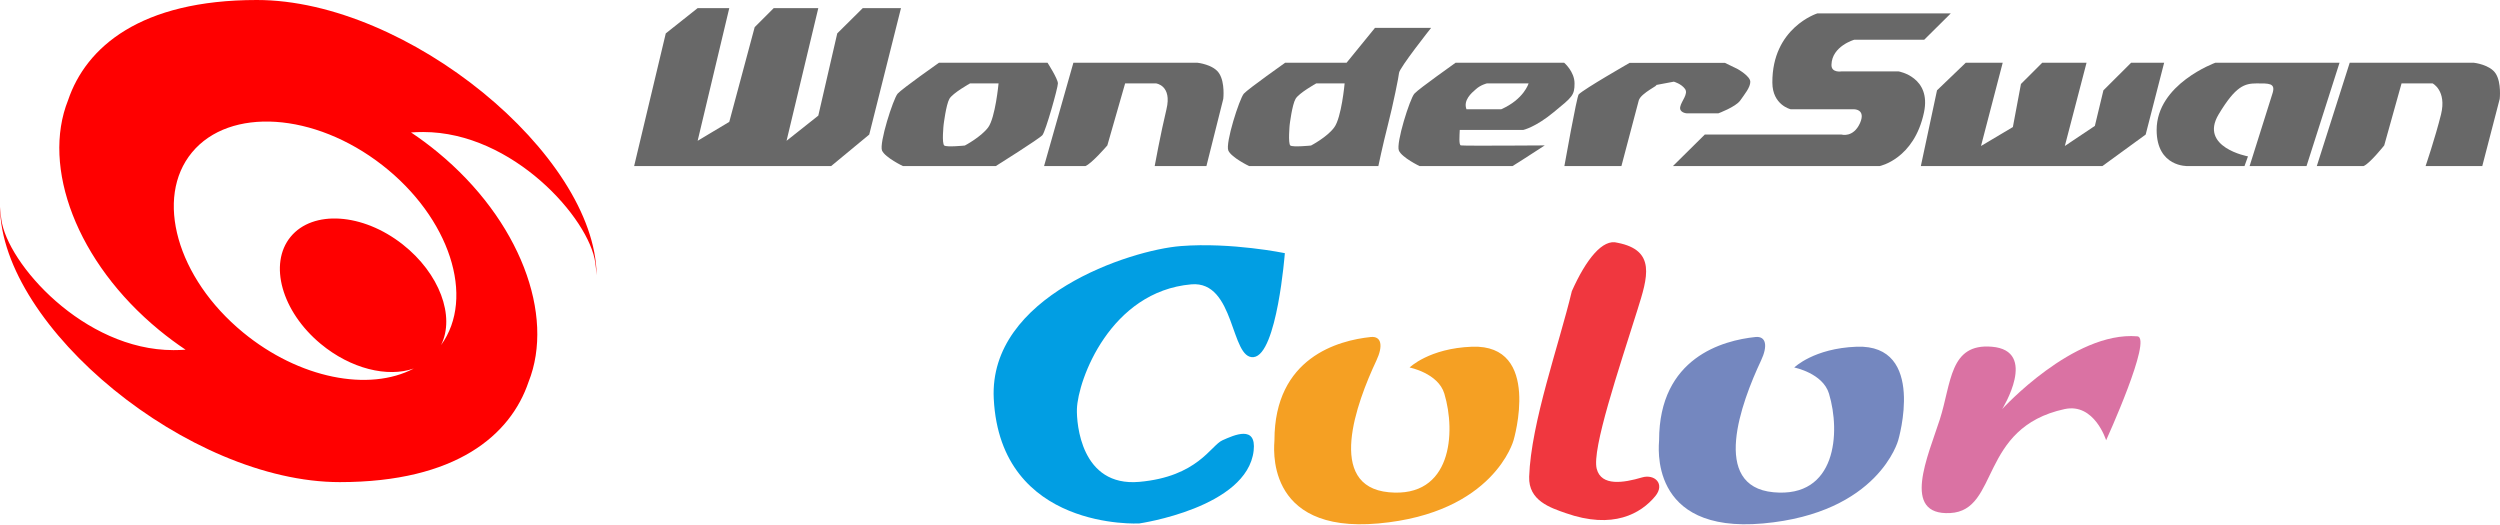
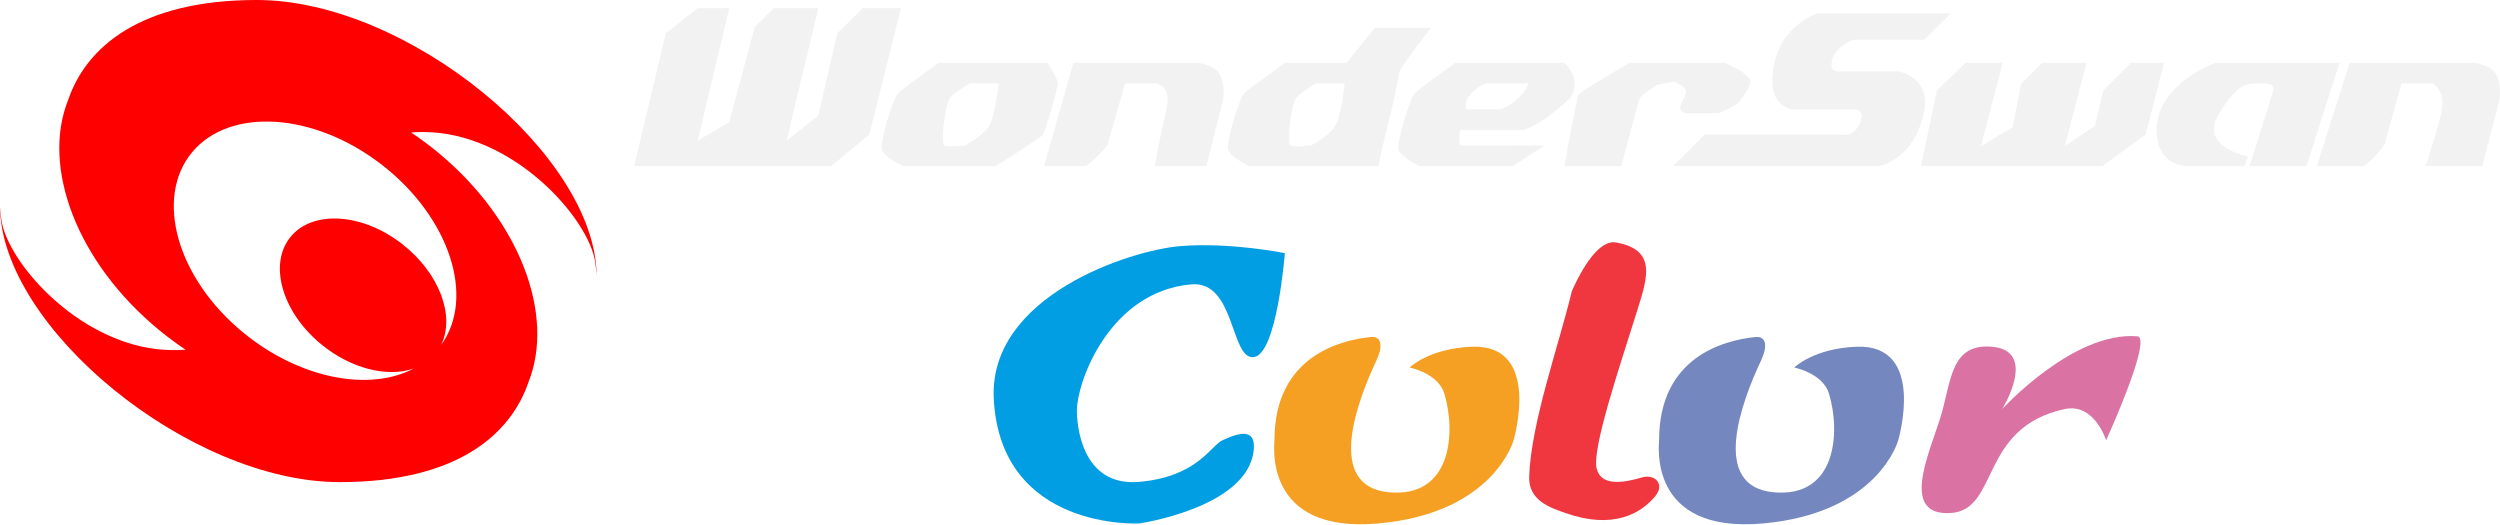
<svg xmlns="http://www.w3.org/2000/svg" version="1.1" id="Layer_1" x="0px" y="0px" width="759.604px" height="159.302px" viewBox="-90.674 86 759.604 159.302" enable-background="new -90.674 86 759.604 159.302" xml:space="preserve">
-   <g>
-     <path fill="#FF0000" d="M34.216,126.241c1.222-0.088,2.456-0.127,3.706-0.127c27.223,0,50.532,26.348,52.282,39.772   c0.186,1.401,0.312,2.661,0.399,3.735C90.238,133.037,33.181,86-12.63,86c-35.406,0-51.91,14.336-57.354,30.431   c-8.116,20.308,2.598,49.249,27.652,69.85c2.622,2.153,5.308,4.146,8.042,5.972c-1.226,0.083-2.456,0.126-3.701,0.126   c-27.222,0-50.538-26.353-52.286-39.776c-0.181-1.401-0.313-2.656-0.396-3.735c0.362,36.583,57.423,83.619,103.23,83.619   c35.406,0,51.909-14.331,57.359-30.43c8.11-20.308-2.597-49.244-27.656-69.851C39.642,130.054,36.951,128.066,34.216,126.241z    M-16.81,187.018c-20.162-16.572-26.949-40.929-15.523-54.718c11.44-13.808,37.154-12.217,57.809,3.867   c20.493,15.967,28.379,40.206,17.857,54.685c4.355-8.711-0.45-21.778-11.666-30.597c-12.163-9.561-27.305-10.508-34.043-2.3   c-6.729,8.198-2.729,22.671,9.145,32.525c9.146,7.588,20.327,10.274,28.283,7.491C21.495,205.119,0.256,201.051-16.81,187.018z" />
-     <g>
-       <path fill="#F0373F" d="M400.795,159.762c-4.492-1.324-9.556,5.023-13.879,14.709c-3.852,16.146-12.414,39.951-12.965,56.377    c-0.25,7.289,6.479,9.426,11.051,11.039c14.471,5.105,22.934,0.111,27.243-5.104c3.1-3.74-0.179-6.859-4.021-5.715    c-5.556,1.643-12.344,2.758-13.746-2.607c-1.545-5.916,6.688-30.225,12.373-48.324    C409.959,170.258,412.587,162.057,400.795,159.762z" />
-       <path fill="#F5A023" d="M325.816,188.401c-9.795,1.012-29.26,6.195-29.26,31.375c0,1.186-3.551,28.43,31.586,25.271    c35.148-3.16,41.064-25.271,41.064-25.271s8.693-29.221-12.636-28.428c-13.017,0.48-18.952,6.316-18.952,6.316    s8.684,1.705,10.559,7.941c3.561,11.822,2.247,31.77-16.876,29.963c-19.192-1.813-9.817-27.166-3.77-40.021    C329.619,191.127,329.105,188.059,325.816,188.401z" />
-       <path fill="#7487BF" d="M442.691,188.401c-9.797,1.012-29.263,6.195-29.263,31.375c0,1.186-3.549,28.43,31.587,25.271    c35.147-3.16,41.065-25.271,41.065-25.271s8.692-29.221-12.636-28.428c-13.017,0.48-18.951,6.316-18.951,6.316    s8.682,1.705,10.557,7.941c3.562,11.822,2.247,31.77-16.876,29.963c-19.192-1.813-9.817-27.166-3.771-40.021    C446.493,191.127,445.98,188.059,442.691,188.401z" />
-       <path fill="#019EE3" d="M211.271,207.143c-1.574-31.197,41.515-45.195,56.857-46.379c15.354-1.194,31.588,2.154,31.588,2.154    s-2.367,30.797-9.477,31.588c-7.1,0.793-5.525-23.295-18.953-22.109c-24.588,2.166-34.455,28.969-34.747,37.902    c-0.129,4.322,1.194,23.686,18.953,22.111c17.769-1.586,21.72-11.061,25.27-12.635c3.56-1.586,10.368-4.703,9.477,3.158    c-1.966,17.367-34.746,22.111-34.746,22.111S213.316,247.372,211.271,207.143z" />
-       <path fill="#DA72A3" d="M501.876,241.887c-15.004,0.793-6.711-17.377-3.159-28.428c3.56-11.063,2.907-23.184,15.793-22.111    c14.249,1.176,3.158,18.953,3.158,18.953s21.641-23.734,41.063-22.109c4.743,0.389-9.477,31.586-9.477,31.586    s-3.551-11.451-12.634-9.477C510.508,215.977,516.885,241.096,501.876,241.887z" />
+   <defs id="defs43" />
+   <g id="g38">
+     <path fill="#FF0000" d="M34.216,126.241c1.222-0.088,2.456-0.127,3.706-0.127c27.223,0,50.532,26.348,52.282,39.772   c0.186,1.401,0.312,2.661,0.399,3.735C90.238,133.037,33.181,86-12.63,86c-35.406,0-51.91,14.336-57.354,30.431   c-8.116,20.308,2.598,49.249,27.652,69.85c2.622,2.153,5.308,4.146,8.042,5.972c-1.226,0.083-2.456,0.126-3.701,0.126   c-27.222,0-50.538-26.353-52.286-39.776c-0.181-1.401-0.313-2.656-0.396-3.735c0.362,36.583,57.423,83.619,103.23,83.619   c35.406,0,51.909-14.331,57.359-30.43c8.11-20.308-2.597-49.244-27.656-69.851C39.642,130.054,36.951,128.066,34.216,126.241z    M-16.81,187.018c-20.162-16.572-26.949-40.929-15.523-54.718c11.44-13.808,37.154-12.217,57.809,3.867   c20.493,15.967,28.379,40.206,17.857,54.685c4.355-8.711-0.45-21.778-11.666-30.597c-12.163-9.561-27.305-10.508-34.043-2.3   c-6.729,8.198-2.729,22.671,9.145,32.525c9.146,7.588,20.327,10.274,28.283,7.491C21.495,205.119,0.256,201.051-16.81,187.018z" id="path2" />
+     <g id="g14">
+       <path fill="#F0373F" d="M400.795,159.762c-4.492-1.324-9.556,5.023-13.879,14.709c-3.852,16.146-12.414,39.951-12.965,56.377    c-0.25,7.289,6.479,9.426,11.051,11.039c14.471,5.105,22.934,0.111,27.243-5.104c3.1-3.74-0.179-6.859-4.021-5.715    c-5.556,1.643-12.344,2.758-13.746-2.607c-1.545-5.916,6.688-30.225,12.373-48.324    C409.959,170.258,412.587,162.057,400.795,159.762z" id="path4" />
+       <path fill="#F5A023" d="M325.816,188.401c-9.795,1.012-29.26,6.195-29.26,31.375c0,1.186-3.551,28.43,31.586,25.271    c35.148-3.16,41.064-25.271,41.064-25.271s8.693-29.221-12.636-28.428c-13.017,0.48-18.952,6.316-18.952,6.316    s8.684,1.705,10.559,7.941c3.561,11.822,2.247,31.77-16.876,29.963c-19.192-1.813-9.817-27.166-3.77-40.021    C329.619,191.127,329.105,188.059,325.816,188.401z" id="path6" />
+       <path fill="#7487BF" d="M442.691,188.401c-9.797,1.012-29.263,6.195-29.263,31.375c0,1.186-3.549,28.43,31.587,25.271    c35.147-3.16,41.065-25.271,41.065-25.271s8.692-29.221-12.636-28.428c-13.017,0.48-18.951,6.316-18.951,6.316    s8.682,1.705,10.557,7.941c3.562,11.822,2.247,31.77-16.876,29.963c-19.192-1.813-9.817-27.166-3.771-40.021    C446.493,191.127,445.98,188.059,442.691,188.401z" id="path8" />
+       <path fill="#019EE3" d="M211.271,207.143c-1.574-31.197,41.515-45.195,56.857-46.379c15.354-1.194,31.588,2.154,31.588,2.154    s-2.367,30.797-9.477,31.588c-7.1,0.793-5.525-23.295-18.953-22.109c-24.588,2.166-34.455,28.969-34.747,37.902    c-0.129,4.322,1.194,23.686,18.953,22.111c17.769-1.586,21.72-11.061,25.27-12.635c3.56-1.586,10.368-4.703,9.477,3.158    c-1.966,17.367-34.746,22.111-34.746,22.111S213.316,247.372,211.271,207.143z" id="path10" />
+       <path fill="#DA72A3" d="M501.876,241.887c-15.004,0.793-6.711-17.377-3.159-28.428c3.56-11.063,2.907-23.184,15.793-22.111    c14.249,1.176,3.158,18.953,3.158,18.953s21.641-23.734,41.063-22.109c4.743,0.389-9.477,31.586-9.477,31.586    s-3.551-11.451-12.634-9.477C510.508,215.977,516.885,241.096,501.876,241.887z" id="path12" />
    </g>
-     <g>
-       <polygon fill="#686868" points="102,136.463 111.615,96.149 121.299,88.465 130.911,88.465 121.299,128.778 130.911,123.025     138.628,94.254 144.417,88.465 157.961,88.465 148.313,128.778 157.961,121.129 163.716,96.149 171.47,88.465 183.083,88.465     173.436,126.885 161.855,136.463   " />
-       <polygon fill="#686868" points="492.958,136.463 497.871,113.448 506.605,105.061 517.832,105.061 511.238,130.358     520.92,124.604 523.376,111.517 529.834,105.061 543.306,105.061 536.708,130.358 545.833,124.252 548.429,113.448     556.848,105.061 566.883,105.061 561.27,126.885 548.113,136.463   " />
-       <path fill="#686868" d="M417.63,136.463l9.683-9.578h41.543c0,0,3.575,1.053,5.615-3.473c1.857-4.213-1.756-4.213-1.756-4.213    H453.42c0,0-5.543-1.265-5.578-8.07c-0.104-16.733,13.648-21.051,13.648-21.051h40.556l-8.067,8h-21.264    c0,0-6.771,1.93-6.913,7.58c-0.104,2.562,3.054,2.035,3.054,2.035h17.33c0,0,10.034,1.684,7.721,12.49    c-3.021,14.21-13.475,16.279-13.475,16.279H417.63L417.63,136.463z" />
-       <path fill="#686868" d="M384.648,136.463h17.33l5.266-19.928c0.632-2.316,6.736-4.945,5.124-4.668    c-1.58,0.281,5.543-1.054,5.543-1.054s2.243,0.632,3.368,2.177c1.158,1.508-1.125,3.754-1.44,5.51    c-0.313,1.752,1.931,1.928,1.931,1.928h9.684c0,0,5.196-1.928,6.601-3.857c1.369-1.964,3.084-4,3.084-5.72    s-3.823-3.858-3.823-3.858l-3.896-1.896h-28.945c0,0-13.854,7.933-15.471,9.579C388.438,115.167,384.648,136.463,384.648,136.463z    " />
-       <path fill="#686868" d="M182.063,114.463c-1.332,1.543-5.682,15.088-4.735,17.297c0.981,2.143,6.35,4.701,6.35,4.701h28.208    c0,0,13.157-8.246,14.174-9.404c0.983-1.191,4.702-14.35,4.702-15.721c0-1.369-3.157-6.278-3.157-6.278h-32.98    C194.625,105.061,183.436,112.92,182.063,114.463z M204.063,111.342h8.668c0,0-0.982,10.422-3.157,13.365    c-2.21,2.949-7.087,5.51-7.087,5.51s-5.473,0.563-6.245,0c-0.808-0.631-0.211-6.28-0.211-6.28s0.737-6.104,1.754-7.894    C198.768,114.29,204.063,111.342,204.063,111.342z" />
-       <path fill="#686868" d="M287.251,114.463c-1.333,1.543-5.683,15.088-4.701,17.297c0.982,2.143,6.315,4.701,6.315,4.701h39.26    c0,0,1.299-6.246,2.914-12.563c1.542-5.931,3.368-15.048,3.368-15.72c0-1.404,9.754-13.717,9.754-13.717h-17.054l-8.627,10.594    h-18.668C299.85,105.061,288.657,112.92,287.251,114.463z M309.25,111.342h8.63c0,0-0.948,10.422-3.159,13.365    c-2.142,2.949-7.052,5.51-7.052,5.51s-5.473,0.563-6.281,0c-0.737-0.631-0.209-6.28-0.209-6.28s0.737-6.104,1.789-7.894    C303.951,114.29,309.25,111.342,309.25,111.342z" />
-       <path fill="#686868" d="M226.555,136.463l8.911-31.402h37.683c0,0,4.982,0.525,6.666,3.333c1.754,2.81,1.193,7.649,1.193,7.649    l-5.123,20.42h-15.719c0,0,1.825-9.998,3.579-17.264c1.754-7.264-3.157-7.857-3.157-7.857h-9.402l-5.403,18.84    c0,0-4.702,5.473-6.666,6.281H226.555z" />
-       <path fill="#686868" d="M613.265,136.463l10.001-31.402h37.684c0,0,4.945,0.525,6.701,3.333c1.756,2.81,1.193,7.649,1.193,7.649    l-5.3,20.42h-17.226c0,0,2.875-8.42,4.7-15.721c1.755-7.228-2.563-9.402-2.563-9.402h-9.438l-5.265,18.84    c0,0-4.348,5.474-6.278,6.281h-14.212v0.002H613.265z" />
-       <path fill="#686868" d="M339.071,114.463c-1.37,1.543-5.647,15.088-4.699,17.297c0.946,2.143,6.278,4.701,6.278,4.701h28.246    c0,0,5.613-3.51,9.791-6.281c0,0-24.002,0.176-25.475,0c-0.665-0.07-0.42-2.979-0.35-4.699h19.296c0,0,3.719-0.809,9.262-5.404    c5.617-4.595,6.315-5.089,6.315-8.736c0-3.611-3.158-6.281-3.158-6.281H351.6C351.668,105.061,340.441,112.92,339.071,114.463z     M361.107,111.342h12.666c0,0-1.403,4.809-8.314,7.857h-10.561c-1.019-2.734,1.474-4.91,2.877-6.105    C359.248,111.762,361.107,111.342,361.107,111.342z" />
-       <path fill="#686868" d="M592.846,136.463c0,0,5.333-16.877,7.02-22.28c0.842-2.946-1.123-2.841-4.844-2.841    c-3.722,0-6.422,0.806-11.578,9.4c-6.035,10.035,8.91,12.772,8.91,12.772l-1.054,2.944h-17.259c0,0-9.439,0.388-9.439-10.979    c0-13.964,17.856-20.423,17.856-20.423h37.717l-10.033,31.402h-17.296V136.463L592.846,136.463z" />
+     <g id="g36">
+       <polygon fill="#686868" points="102,136.463 111.615,96.149 121.299,88.465 130.911,88.465 121.299,128.778 130.911,123.025     138.628,94.254 144.417,88.465 157.961,88.465 148.313,128.778 157.961,121.129 163.716,96.149 171.47,88.465 183.083,88.465     173.436,126.885 161.855,136.463   " id="polygon16" style="fill:#f2f2f2" />
+       <polygon fill="#686868" points="492.958,136.463 497.871,113.448 506.605,105.061 517.832,105.061 511.238,130.358     520.92,124.604 523.376,111.517 529.834,105.061 543.306,105.061 536.708,130.358 545.833,124.252 548.429,113.448     556.848,105.061 566.883,105.061 561.27,126.885 548.113,136.463   " id="polygon18" style="fill:#f2f2f2" />
+       <path fill="#686868" d="M417.63,136.463l9.683-9.578h41.543c0,0,3.575,1.053,5.615-3.473c1.857-4.213-1.756-4.213-1.756-4.213    H453.42c0,0-5.543-1.265-5.578-8.07c-0.104-16.733,13.648-21.051,13.648-21.051h40.556l-8.067,8h-21.264    c0,0-6.771,1.93-6.913,7.58c-0.104,2.562,3.054,2.035,3.054,2.035h17.33c0,0,10.034,1.684,7.721,12.49    c-3.021,14.21-13.475,16.279-13.475,16.279H417.63L417.63,136.463z" id="path20" style="fill:#f2f2f2" />
+       <path fill="#686868" d="M384.648,136.463h17.33l5.266-19.928c0.632-2.316,6.736-4.945,5.124-4.668    c-1.58,0.281,5.543-1.054,5.543-1.054s2.243,0.632,3.368,2.177c1.158,1.508-1.125,3.754-1.44,5.51    c-0.313,1.752,1.931,1.928,1.931,1.928h9.684c0,0,5.196-1.928,6.601-3.857c1.369-1.964,3.084-4,3.084-5.72    s-3.823-3.858-3.823-3.858l-3.896-1.896h-28.945c0,0-13.854,7.933-15.471,9.579C388.438,115.167,384.648,136.463,384.648,136.463z    " id="path22" style="fill:#f2f2f2" />
+       <path fill="#686868" d="M182.063,114.463c-1.332,1.543-5.682,15.088-4.735,17.297c0.981,2.143,6.35,4.701,6.35,4.701h28.208    c0,0,13.157-8.246,14.174-9.404c0.983-1.191,4.702-14.35,4.702-15.721c0-1.369-3.157-6.278-3.157-6.278h-32.98    C194.625,105.061,183.436,112.92,182.063,114.463z M204.063,111.342h8.668c0,0-0.982,10.422-3.157,13.365    c-2.21,2.949-7.087,5.51-7.087,5.51s-5.473,0.563-6.245,0c-0.808-0.631-0.211-6.28-0.211-6.28s0.737-6.104,1.754-7.894    C198.768,114.29,204.063,111.342,204.063,111.342z" id="path24" style="fill:#f2f2f2" />
+       <path fill="#686868" d="M287.251,114.463c-1.333,1.543-5.683,15.088-4.701,17.297c0.982,2.143,6.315,4.701,6.315,4.701h39.26    c0,0,1.299-6.246,2.914-12.563c1.542-5.931,3.368-15.048,3.368-15.72c0-1.404,9.754-13.717,9.754-13.717h-17.054l-8.627,10.594    h-18.668C299.85,105.061,288.657,112.92,287.251,114.463z M309.25,111.342h8.63c0,0-0.948,10.422-3.159,13.365    c-2.142,2.949-7.052,5.51-7.052,5.51s-5.473,0.563-6.281,0c-0.737-0.631-0.209-6.28-0.209-6.28s0.737-6.104,1.789-7.894    C303.951,114.29,309.25,111.342,309.25,111.342z" id="path26" style="fill:#f2f2f2" />
+       <path fill="#686868" d="M226.555,136.463l8.911-31.402h37.683c0,0,4.982,0.525,6.666,3.333c1.754,2.81,1.193,7.649,1.193,7.649    l-5.123,20.42h-15.719c0,0,1.825-9.998,3.579-17.264c1.754-7.264-3.157-7.857-3.157-7.857h-9.402l-5.403,18.84    c0,0-4.702,5.473-6.666,6.281H226.555z" id="path28" style="fill:#f2f2f2" />
+       <path fill="#686868" d="M613.265,136.463l10.001-31.402h37.684c0,0,4.945,0.525,6.701,3.333c1.756,2.81,1.193,7.649,1.193,7.649    l-5.3,20.42h-17.226c0,0,2.875-8.42,4.7-15.721c1.755-7.228-2.563-9.402-2.563-9.402h-9.438l-5.265,18.84    c0,0-4.348,5.474-6.278,6.281h-14.212v0.002H613.265z" id="path30" style="fill:#f2f2f2" />
+       <path fill="#686868" d="M339.071,114.463c-1.37,1.543-5.647,15.088-4.699,17.297c0.946,2.143,6.278,4.701,6.278,4.701h28.246    c0,0,5.613-3.51,9.791-6.281c0,0-24.002,0.176-25.475,0c-0.665-0.07-0.42-2.979-0.35-4.699h19.296c0,0,3.719-0.809,9.262-5.404    c5.617-4.595,6.315-5.089,6.315-8.736c0-3.611-3.158-6.281-3.158-6.281H351.6C351.668,105.061,340.441,112.92,339.071,114.463z     M361.107,111.342h12.666c0,0-1.403,4.809-8.314,7.857h-10.561c-1.019-2.734,1.474-4.91,2.877-6.105    C359.248,111.762,361.107,111.342,361.107,111.342z" id="path32" style="fill:#f2f2f2" />
+       <path fill="#686868" d="M592.846,136.463c0,0,5.333-16.877,7.02-22.28c0.842-2.946-1.123-2.841-4.844-2.841    c-3.722,0-6.422,0.806-11.578,9.4c-6.035,10.035,8.91,12.772,8.91,12.772l-1.054,2.944h-17.259c0,0-9.439,0.388-9.439-10.979    c0-13.964,17.856-20.423,17.856-20.423h37.717l-10.033,31.402h-17.296V136.463L592.846,136.463z" id="path34" style="fill:#f2f2f2" />
    </g>
  </g>
</svg>
